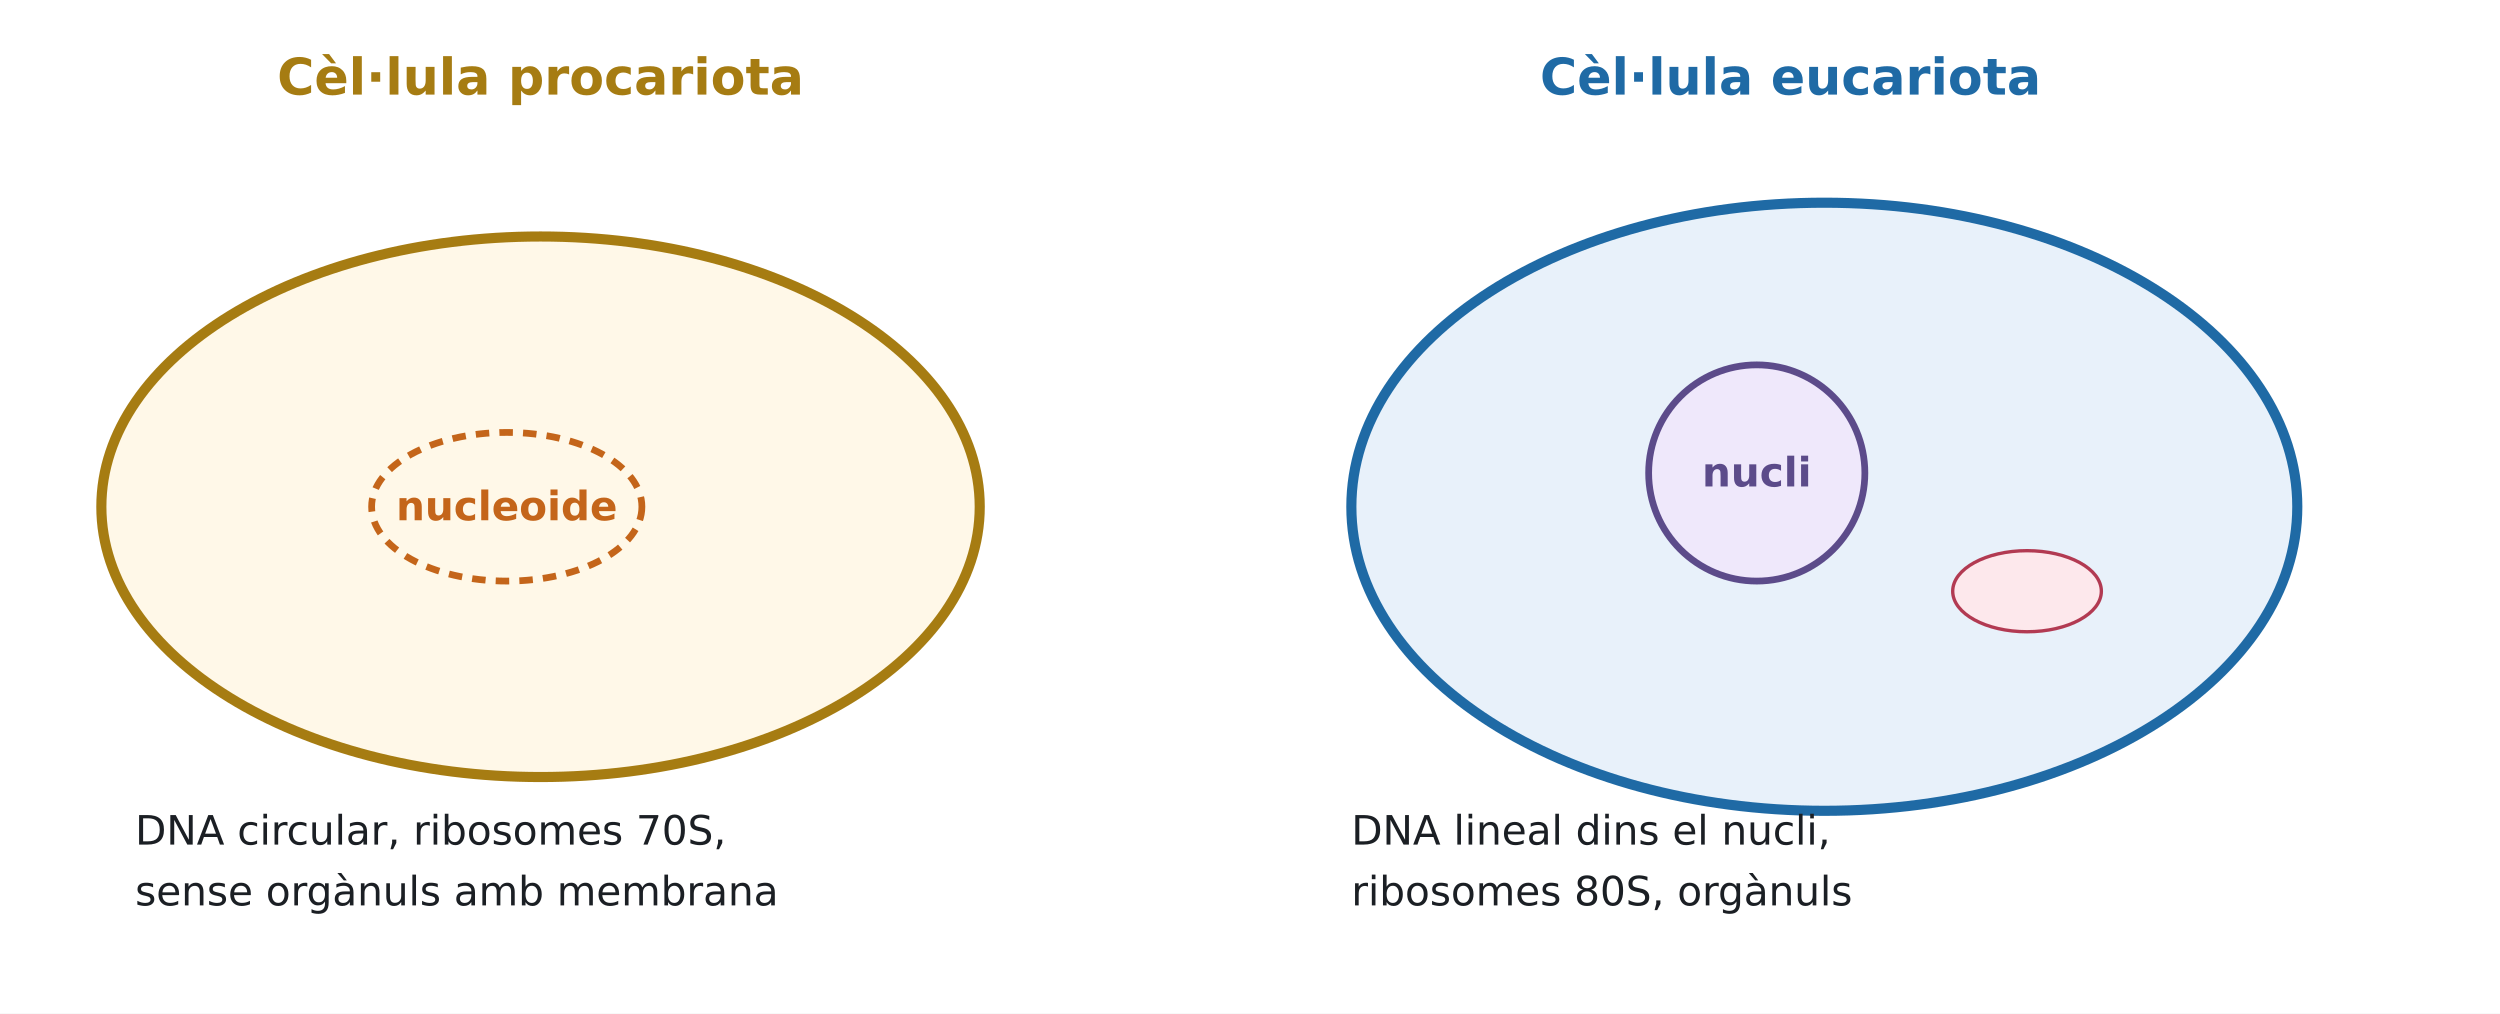
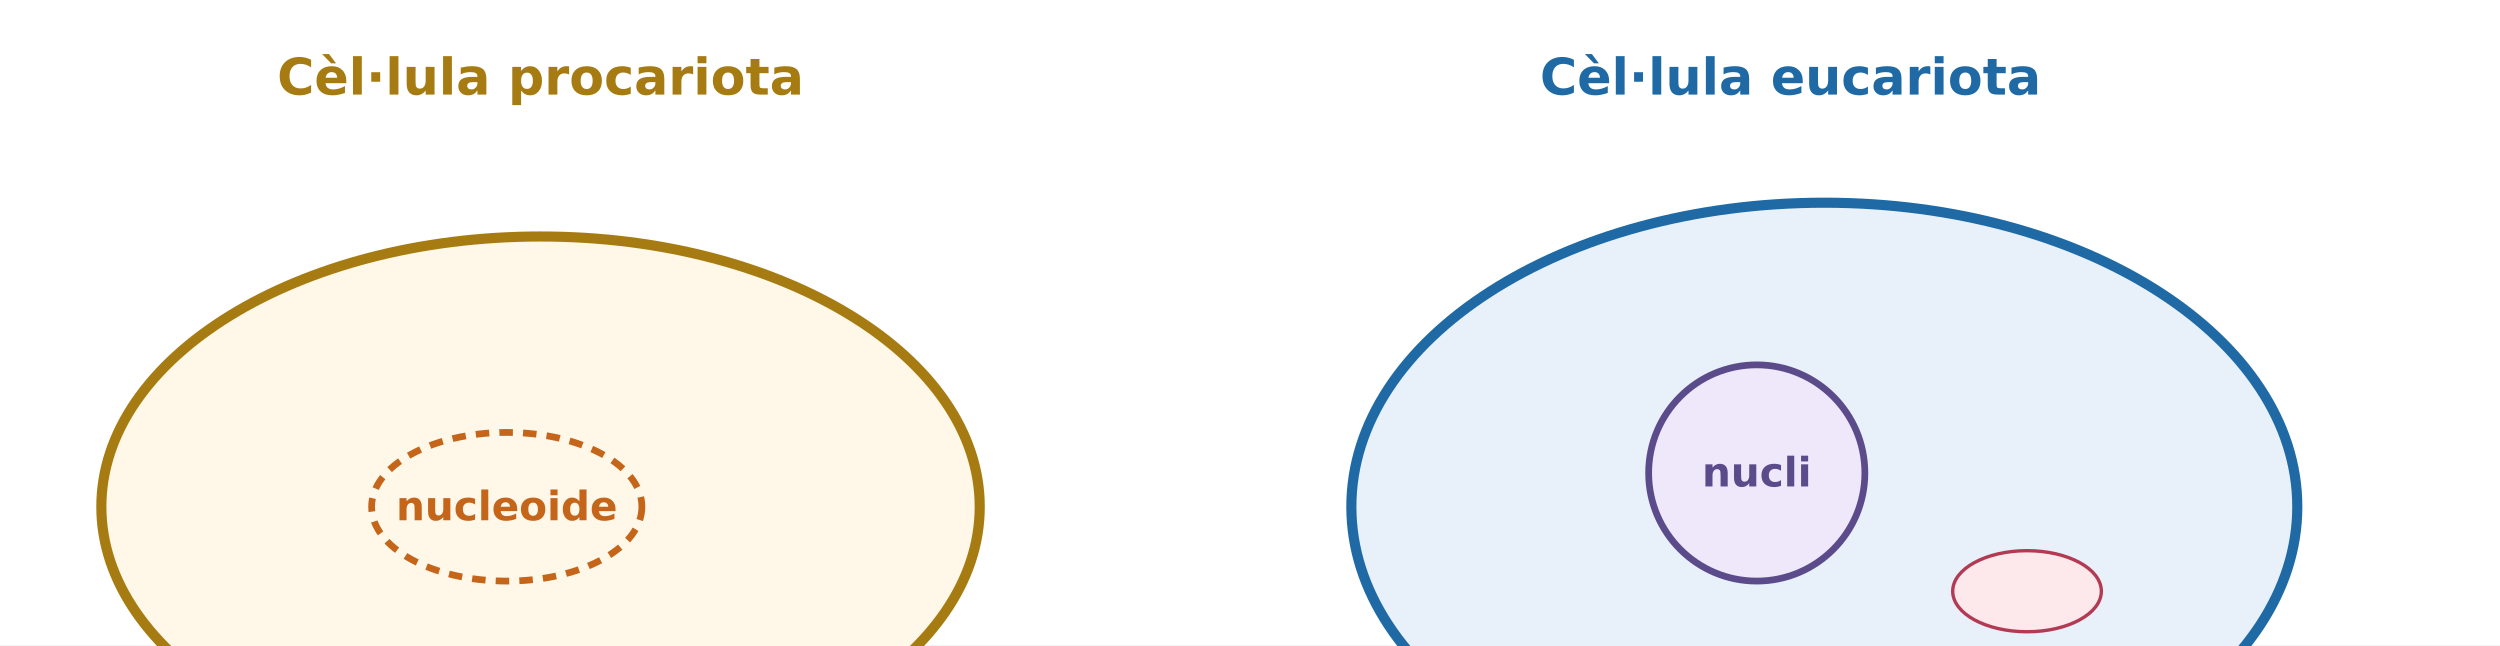
- <svg xmlns="http://www.w3.org/2000/svg" viewBox="0 0 740 300" font-family="DejaVu Sans, Liberation Sans, Arial, sans-serif">
-   <rect width="740" height="300" fill="#fff" />
+ <svg xmlns="http://www.w3.org/2000/svg" viewBox="0 0 740 191.0" font-family="DejaVu Sans, Liberation Sans, Arial, sans-serif">
+   <rect width="740" height="191.0" fill="#fff" />
  <defs>
    <marker id="ah" markerWidth="8" markerHeight="8" refX="7" refY="3" orient="auto">
      <path d="M0,0 L8,3 L0,6 Z" fill="#1b1f24" />
    </marker>
    <marker id="ahg" markerWidth="8" markerHeight="8" refX="7" refY="3" orient="auto">
      <path d="M0,0 L8,3 L0,6 Z" fill="#0E7C66" />
    </marker>
    <marker id="ahr" markerWidth="8" markerHeight="8" refX="7" refY="3" orient="auto">
      <path d="M0,0 L8,3 L0,6 Z" fill="#B23A52" />
    </marker>
    <marker id="ahb" markerWidth="8" markerHeight="8" refX="7" refY="3" orient="auto">
      <path d="M0,0 L8,3 L0,6 Z" fill="#1F6AA5" />
    </marker>
  </defs>
  <text x="160" y="28" font-size="15" text-anchor="middle" fill="#A67C12" font-weight="700" font-style="normal">Cèl·lula procariota</text>
  <text x="530" y="28" font-size="15" text-anchor="middle" fill="#1F6AA5" font-weight="700" font-style="normal">Cèl·lula eucariota</text>
  <ellipse cx="160" cy="150" rx="130" ry="80" fill="#fff8e8" stroke="#A67C12" stroke-width="3" />
  <ellipse cx="150" cy="150" rx="40" ry="22" fill="none" stroke="#C4651A" stroke-width="2" stroke-dasharray="4 3" />
  <text x="150" y="154" font-size="12" text-anchor="middle" fill="#C4651A" font-weight="700" font-style="normal">nucleoide</text>
-   <text x="40" y="250" font-size="12" text-anchor="start" fill="#1b1f24" font-weight="400" font-style="normal">DNA circular, ribosomes 70S,</text>
-   <text x="40" y="268" font-size="12" text-anchor="start" fill="#1b1f24" font-weight="400" font-style="normal">sense orgànuls amb membrana</text>
  <ellipse cx="540" cy="150" rx="140" ry="90" fill="#e8f1fa" stroke="#1F6AA5" stroke-width="3" />
  <circle cx="520" cy="140" r="32" fill="#efe8fb" stroke="#5C4B8A" stroke-width="2" />
  <text x="520" y="144" font-size="12" text-anchor="middle" fill="#5C4B8A" font-weight="700" font-style="normal">nucli</text>
  <ellipse cx="600" cy="175" rx="22" ry="12" fill="#fde8ec" stroke="#B23A52" />
-   <text x="400" y="250" font-size="12" text-anchor="start" fill="#1b1f24" font-weight="400" font-style="normal">DNA lineal dins el nucli,</text>
-   <text x="400" y="268" font-size="12" text-anchor="start" fill="#1b1f24" font-weight="400" font-style="normal">ribosomes 80S, orgànuls</text>
</svg>
